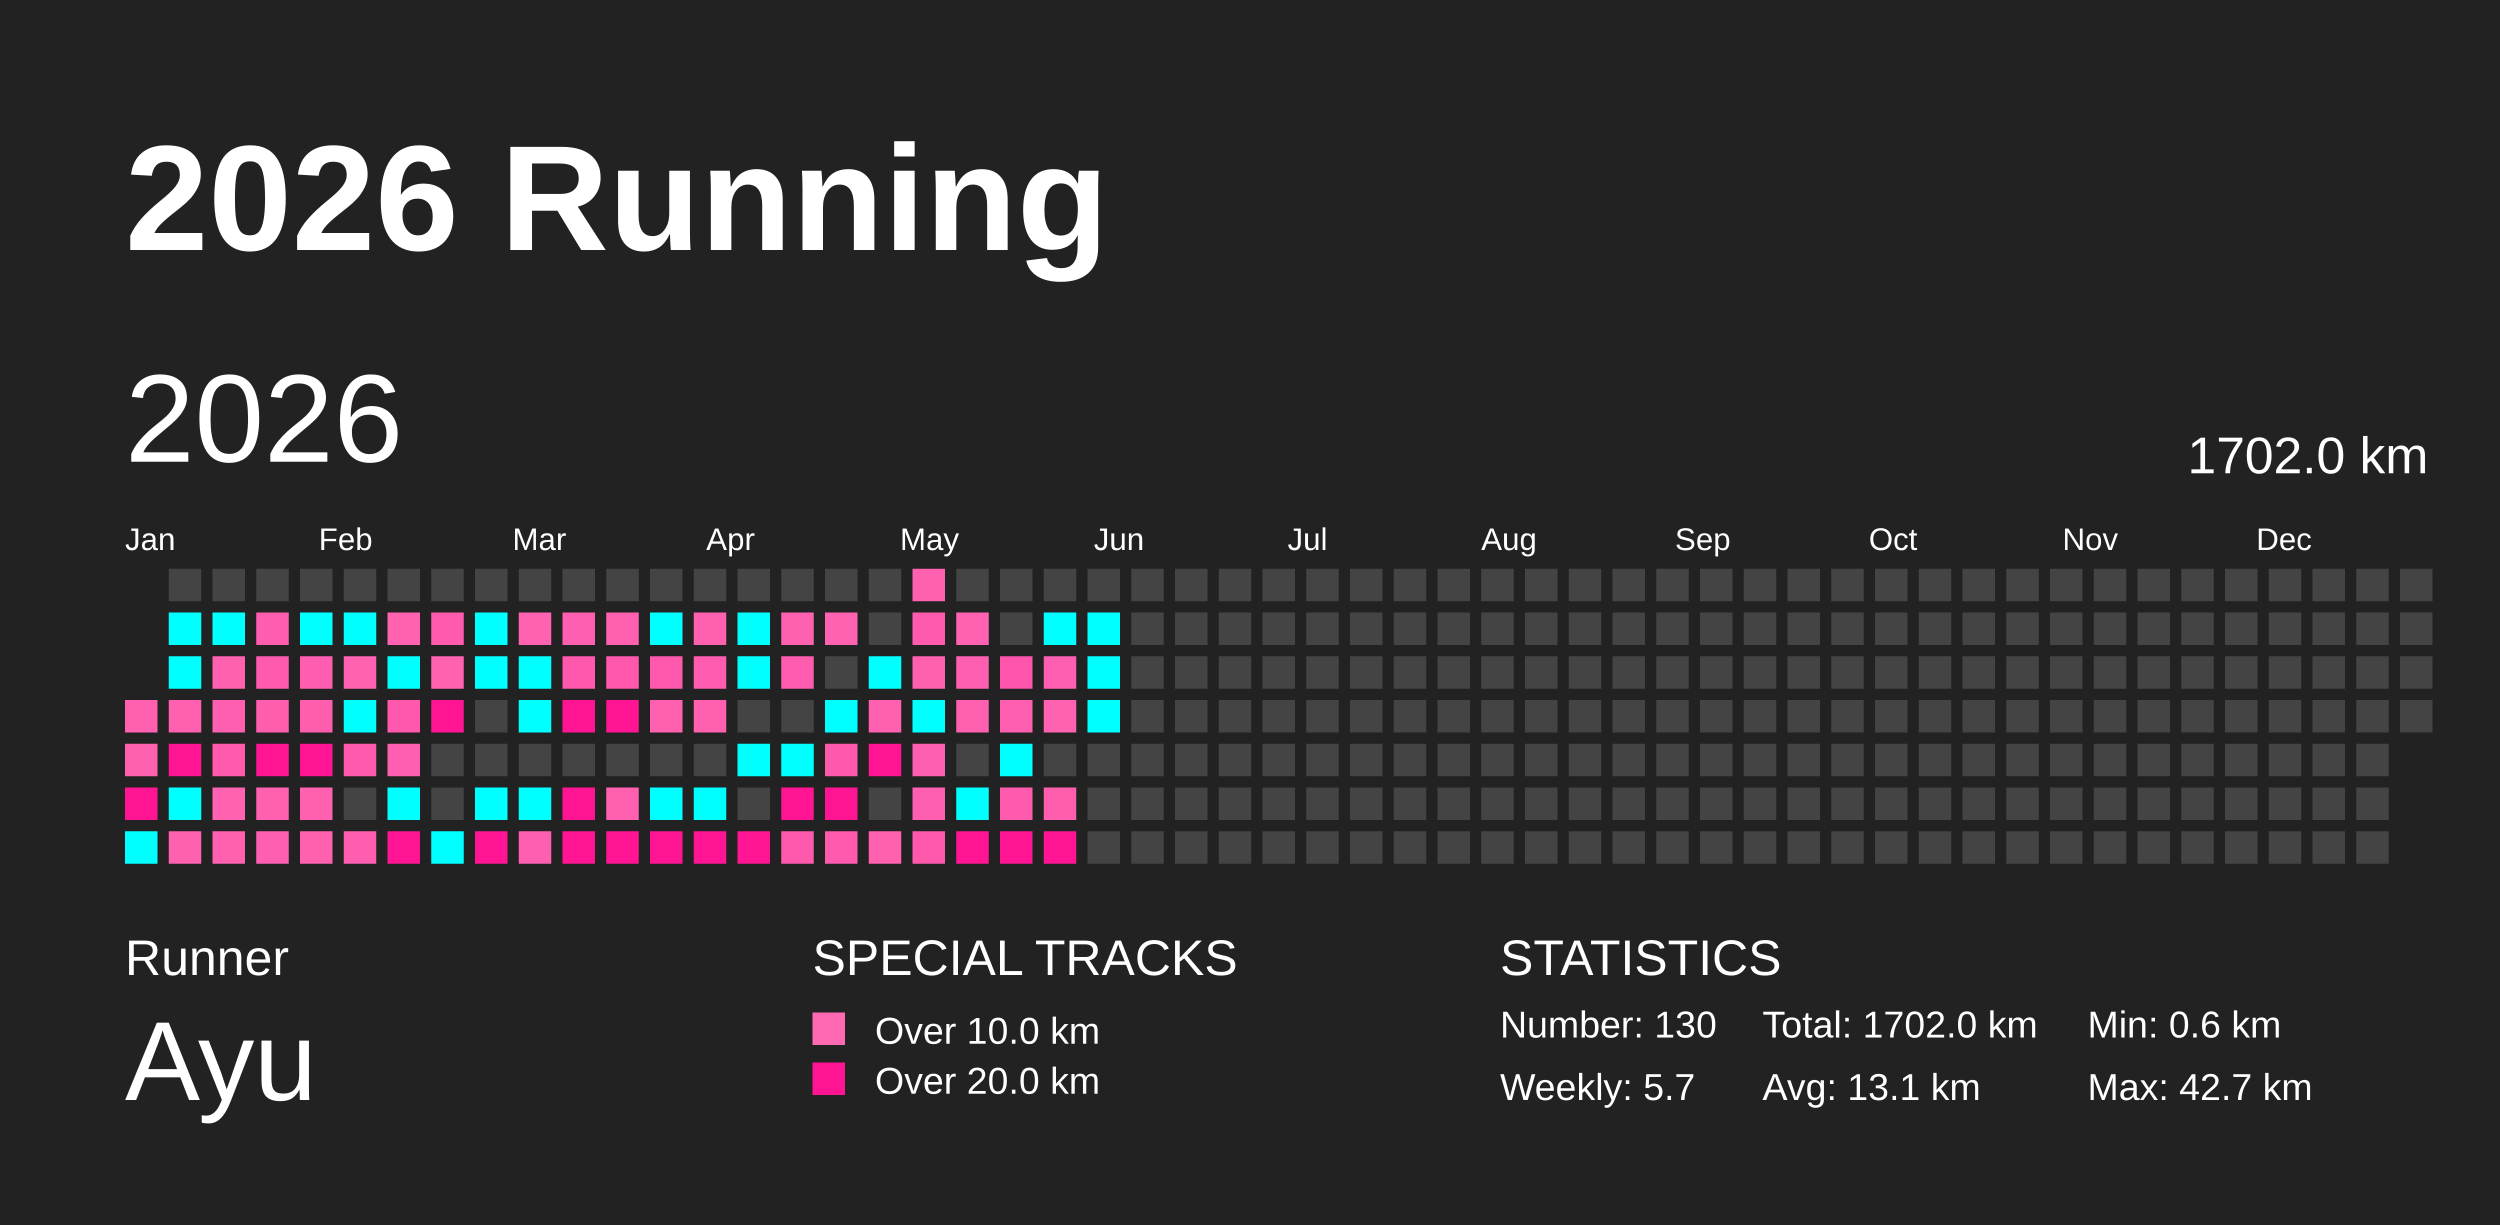
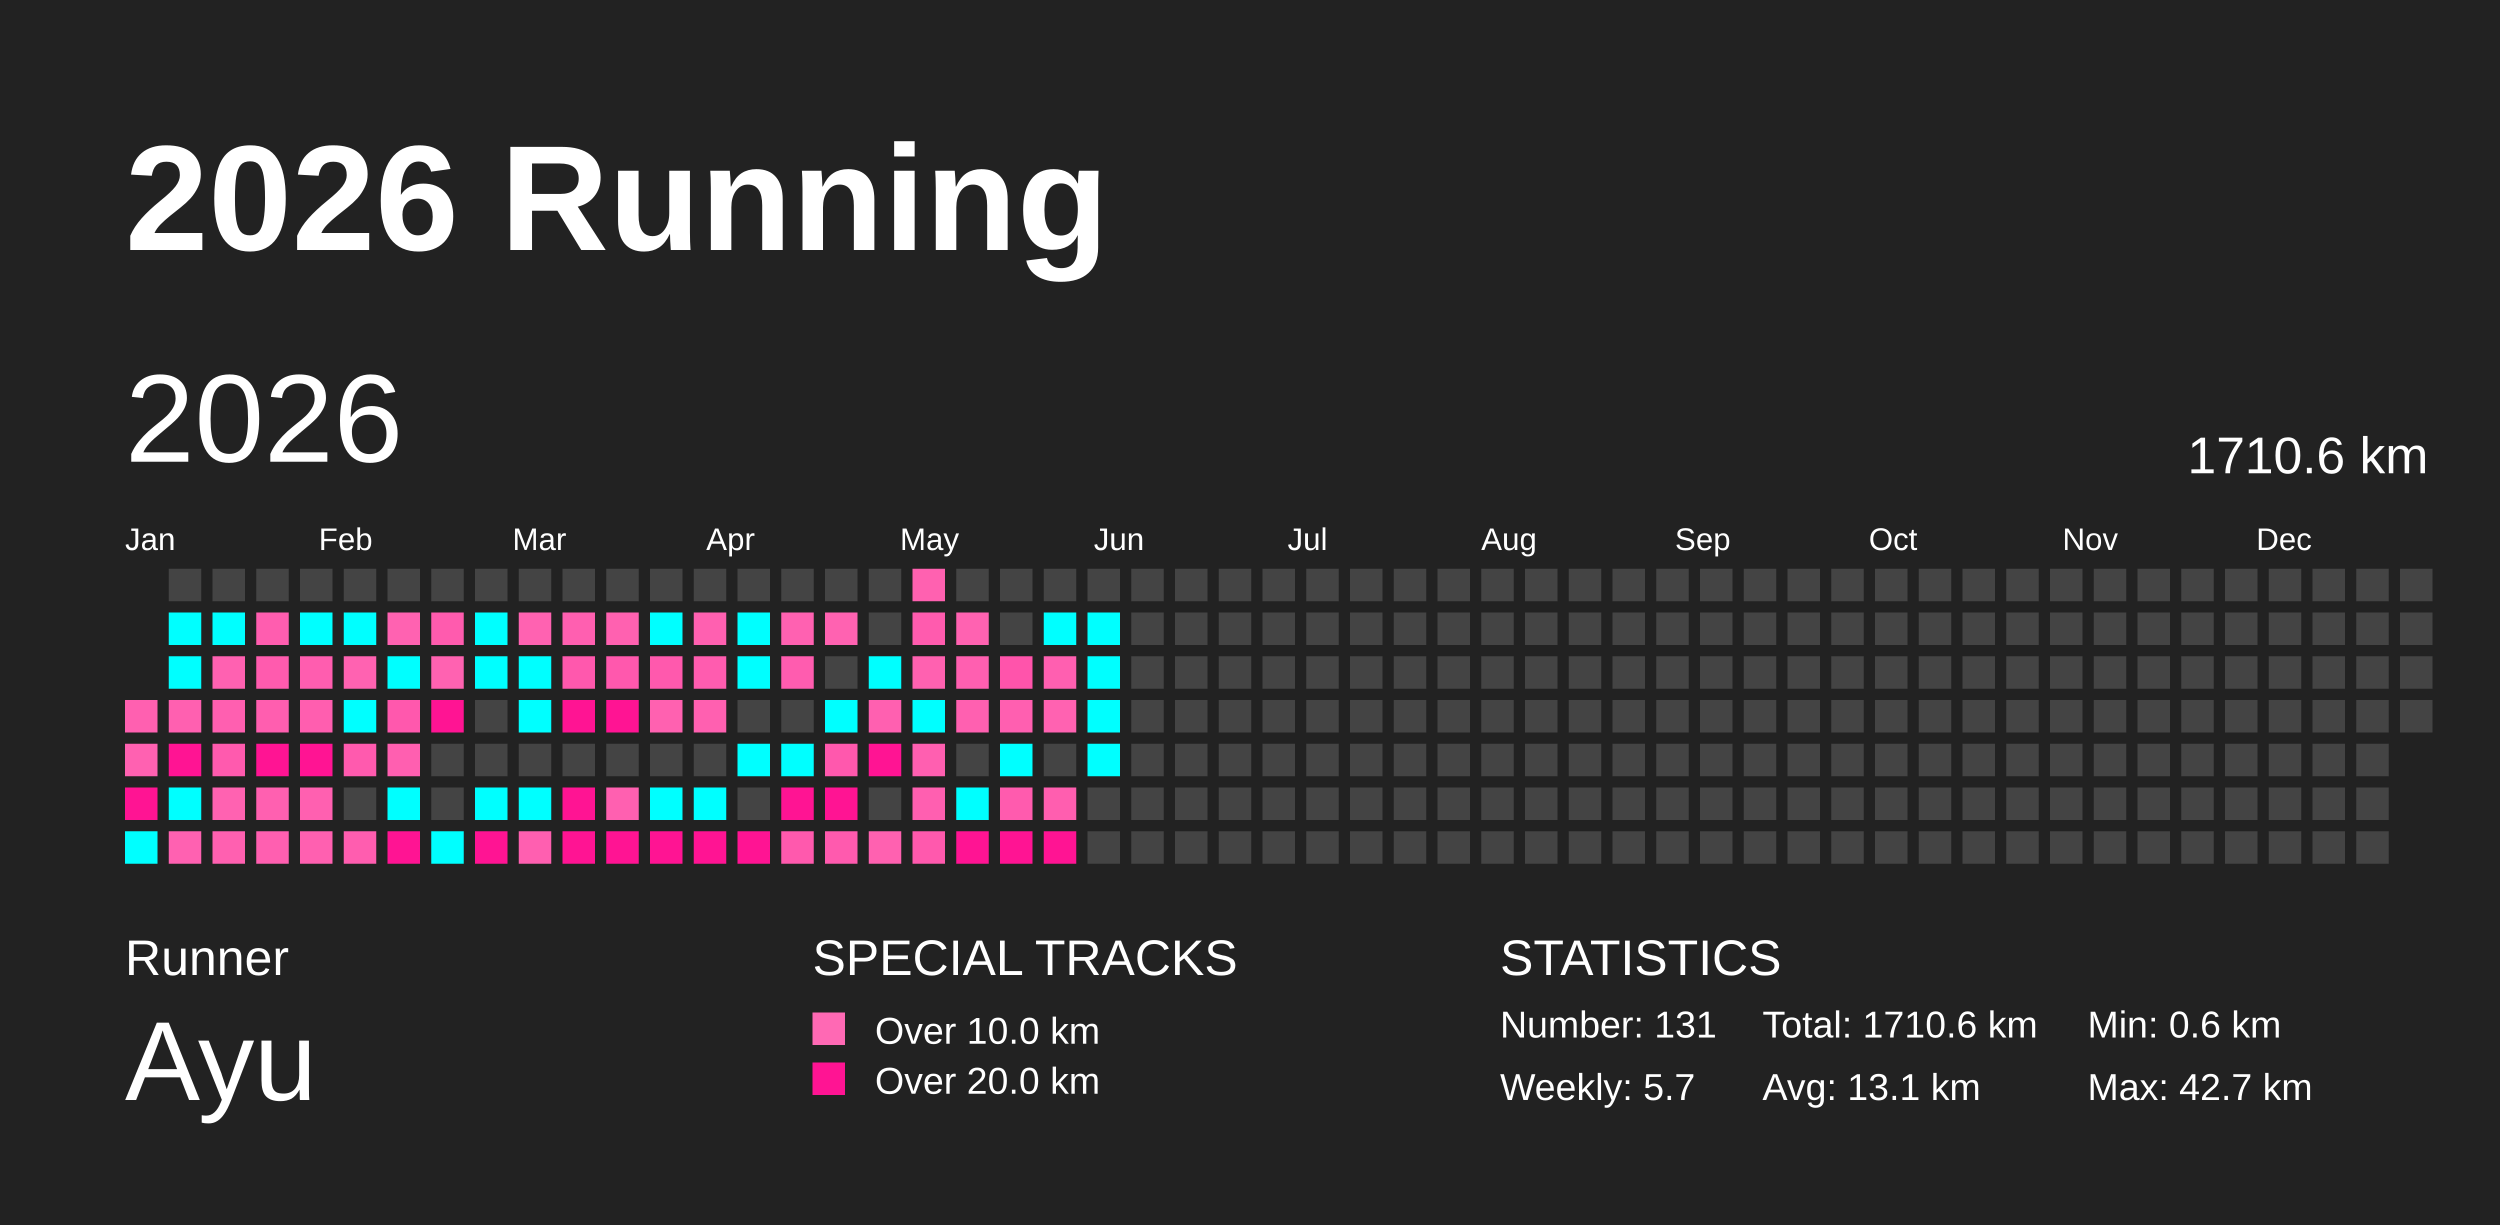
<svg xmlns="http://www.w3.org/2000/svg" baseProfile="full" height="98mm" version="1.1" viewBox="0,0,200,98" width="200mm">
  <defs />
  <rect fill="#222222" height="98" width="200" x="0" y="0" />
  <text fill="#FFFFFF" style="font-size:12px; font-family:Arial; font-weight:bold;" x="10" y="20">2026 Running</text>
  <text fill="#FFFFFF" style="font-size:4px; font-family:Arial" x="10" y="78">Runner</text>
  <text fill="#FFFFFF" style="font-size:9px; font-family:Arial" x="10" y="88">Ayu</text>
  <text fill="#FFFFFF" style="font-size:4px; font-family:Arial" x="65" y="78">SPECIAL TRACKS</text>
  <rect fill="#ff69b4" height="2.6" width="2.6" x="65" y="81" />
  <text fill="#FFFFFF" style="font-size:3px; font-family:Arial" x="70" y="83.5">Over 10.0 km</text>
  <rect fill="#ff1493" height="2.6" width="2.6" x="65" y="85" />
  <text fill="#FFFFFF" style="font-size:3px; font-family:Arial" x="70" y="87.5">Over 20.0 km</text>
  <text fill="#FFFFFF" style="font-size:4px; font-family:Arial" x="120" y="78">STATISTICS</text>
-   <text fill="#FFFFFF" style="font-size:3px; font-family:Arial" x="120" y="83">Number: 130</text>
+   <text fill="#FFFFFF" style="font-size:3px; font-family:Arial" x="120" y="83">Number: 131</text>
  <text fill="#FFFFFF" style="font-size:3px; font-family:Arial" x="120" y="88">Weekly: 5.7</text>
-   <text fill="#FFFFFF" style="font-size:3px; font-family:Arial" x="141" y="83">Total: 1702.0 km</text>
+   <text fill="#FFFFFF" style="font-size:3px; font-family:Arial" x="141" y="83">Total: 1710.6 km</text>
  <text fill="#FFFFFF" style="font-size:3px; font-family:Arial" x="141" y="88">Avg: 13.1 km</text>
  <text fill="#FFFFFF" style="font-size:3px; font-family:Arial" x="167" y="83">Min: 0.6 km</text>
  <text fill="#FFFFFF" style="font-size:3px; font-family:Arial" x="167" y="88">Max: 42.7 km</text>
  <text dominant-baseline="hanging" fill="#FFFFFF" style="font-size:10.0px; font-family:Arial;" x="10" y="30">2026</text>
-   <text dominant-baseline="hanging" fill="#FFFFFF" style="font-size:4.125px; font-family:Arial;" x="175" y="35">1702.0 km</text>
+   <text dominant-baseline="hanging" fill="#FFFFFF" style="font-size:4.125px; font-family:Arial;" x="175" y="35">1710.6 km</text>
  <text fill="#FFFFFF" style="font-size:2.5px; font-family:Arial" x="10.0" y="44">Jan</text>
  <text fill="#FFFFFF" style="font-size:2.5px; font-family:Arial" x="25.5" y="44">Feb</text>
  <text fill="#FFFFFF" style="font-size:2.5px; font-family:Arial" x="41.0" y="44">Mar</text>
  <text fill="#FFFFFF" style="font-size:2.5px; font-family:Arial" x="56.5" y="44">Apr</text>
  <text fill="#FFFFFF" style="font-size:2.5px; font-family:Arial" x="72.0" y="44">May</text>
  <text fill="#FFFFFF" style="font-size:2.5px; font-family:Arial" x="87.5" y="44">Jun</text>
  <text fill="#FFFFFF" style="font-size:2.5px; font-family:Arial" x="103.0" y="44">Jul</text>
  <text fill="#FFFFFF" style="font-size:2.5px; font-family:Arial" x="118.5" y="44">Aug</text>
  <text fill="#FFFFFF" style="font-size:2.5px; font-family:Arial" x="134.0" y="44">Sep</text>
  <text fill="#FFFFFF" style="font-size:2.5px; font-family:Arial" x="149.5" y="44">Oct</text>
  <text fill="#FFFFFF" style="font-size:2.5px; font-family:Arial" x="165.0" y="44">Nov</text>
  <text fill="#FFFFFF" style="font-size:2.5px; font-family:Arial" x="180.5" y="44">Dec</text>
  <rect fill="#ff60b0" height="2.6" width="2.6" x="10.0" y="56.0" />
  <rect fill="#ff61b1" height="2.6" width="2.6" x="10.0" y="59.5" />
  <rect fill="#ff1493" height="2.6" width="2.6" x="10.0" y="63.0" />
  <rect fill="#00ffff" height="2.6" width="2.6" x="10.0" y="66.5" />
  <rect fill="#444444" height="2.6" width="2.6" x="13.5" y="45.5" />
  <rect fill="#00ffff" height="2.6" width="2.6" x="13.5" y="49.0" />
  <rect fill="#00ffff" height="2.6" width="2.6" x="13.5" y="52.5" />
  <rect fill="#ff60b0" height="2.6" width="2.6" x="13.5" y="56.0" />
  <rect fill="#ff1493" height="2.6" width="2.6" x="13.5" y="59.5" />
  <rect fill="#00ffff" height="2.6" width="2.6" x="13.5" y="63.0" />
  <rect fill="#ff61b1" height="2.6" width="2.6" x="13.5" y="66.5" />
  <rect fill="#444444" height="2.6" width="2.6" x="17.0" y="45.5" />
  <rect fill="#00ffff" height="2.6" width="2.6" x="17.0" y="49.0" />
  <rect fill="#ff61b1" height="2.6" width="2.6" x="17.0" y="52.5" />
  <rect fill="#ff5fb0" height="2.6" width="2.6" x="17.0" y="56.0" />
  <rect fill="#ff5aae" height="2.6" width="2.6" x="17.0" y="59.5" />
  <rect fill="#ff62b1" height="2.6" width="2.6" x="17.0" y="63.0" />
  <rect fill="#ff60b0" height="2.6" width="2.6" x="17.0" y="66.5" />
  <rect fill="#444444" height="2.6" width="2.6" x="20.5" y="45.5" />
  <rect fill="#ff5daf" height="2.6" width="2.6" x="20.5" y="49.0" />
  <rect fill="#ff5bae" height="2.6" width="2.6" x="20.5" y="52.5" />
  <rect fill="#ff5eaf" height="2.6" width="2.6" x="20.5" y="56.0" />
  <rect fill="#ff1493" height="2.6" width="2.6" x="20.5" y="59.5" />
  <rect fill="#ff60b0" height="2.6" width="2.6" x="20.5" y="63.0" />
  <rect fill="#ff5fb0" height="2.6" width="2.6" x="20.5" y="66.5" />
  <rect fill="#444444" height="2.6" width="2.6" x="24.0" y="45.5" />
  <rect fill="#00ffff" height="2.6" width="2.6" x="24.0" y="49.0" />
  <rect fill="#ff5daf" height="2.6" width="2.6" x="24.0" y="52.5" />
  <rect fill="#ff5eaf" height="2.6" width="2.6" x="24.0" y="56.0" />
  <rect fill="#ff1493" height="2.6" width="2.6" x="24.0" y="59.5" />
  <rect fill="#ff60b0" height="2.6" width="2.6" x="24.0" y="63.0" />
  <rect fill="#ff60b0" height="2.6" width="2.6" x="24.0" y="66.5" />
  <rect fill="#444444" height="2.6" width="2.6" x="27.5" y="45.5" />
  <rect fill="#00ffff" height="2.6" width="2.6" x="27.5" y="49.0" />
  <rect fill="#ff62b1" height="2.6" width="2.6" x="27.5" y="52.5" />
  <rect fill="#00ffff" height="2.6" width="2.6" x="27.5" y="56.0" />
  <rect fill="#ff5aae" height="2.6" width="2.6" x="27.5" y="59.5" />
  <rect fill="#444444" height="2.6" width="2.6" x="27.5" y="63.0" />
  <rect fill="#ff5daf" height="2.6" width="2.6" x="27.5" y="66.5" />
  <rect fill="#444444" height="2.6" width="2.6" x="31.0" y="45.5" />
  <rect fill="#ff62b1" height="2.6" width="2.6" x="31.0" y="49.0" />
  <rect fill="#00ffff" height="2.6" width="2.6" x="31.0" y="52.5" />
  <rect fill="#ff58ad" height="2.6" width="2.6" x="31.0" y="56.0" />
  <rect fill="#ff5fb0" height="2.6" width="2.6" x="31.0" y="59.5" />
  <rect fill="#00ffff" height="2.6" width="2.6" x="31.0" y="63.0" />
  <rect fill="#ff1493" height="2.6" width="2.6" x="31.0" y="66.5" />
  <rect fill="#444444" height="2.6" width="2.6" x="34.5" y="45.5" />
  <rect fill="#ff5bae" height="2.6" width="2.6" x="34.5" y="49.0" />
  <rect fill="#ff62b1" height="2.6" width="2.6" x="34.5" y="52.5" />
  <rect fill="#ff1493" height="2.6" width="2.6" x="34.5" y="56.0" />
  <rect fill="#444444" height="2.6" width="2.6" x="34.5" y="59.5" />
  <rect fill="#444444" height="2.6" width="2.6" x="34.5" y="63.0" />
  <rect fill="#00ffff" height="2.6" width="2.6" x="34.5" y="66.5" />
  <rect fill="#444444" height="2.6" width="2.6" x="38.0" y="45.5" />
  <rect fill="#00ffff" height="2.6" width="2.6" x="38.0" y="49.0" />
  <rect fill="#00ffff" height="2.6" width="2.6" x="38.0" y="52.5" />
  <rect fill="#444444" height="2.6" width="2.6" x="38.0" y="56.0" />
  <rect fill="#444444" height="2.6" width="2.6" x="38.0" y="59.5" />
  <rect fill="#00ffff" height="2.6" width="2.6" x="38.0" y="63.0" />
  <rect fill="#ff1493" height="2.6" width="2.6" x="38.0" y="66.5" />
  <rect fill="#444444" height="2.6" width="2.6" x="41.5" y="45.5" />
  <rect fill="#ff62b1" height="2.6" width="2.6" x="41.5" y="49.0" />
  <rect fill="#00ffff" height="2.6" width="2.6" x="41.5" y="52.5" />
  <rect fill="#00ffff" height="2.6" width="2.6" x="41.5" y="56.0" />
  <rect fill="#444444" height="2.6" width="2.6" x="41.5" y="59.5" />
  <rect fill="#00ffff" height="2.6" width="2.6" x="41.5" y="63.0" />
  <rect fill="#ff5fb0" height="2.6" width="2.6" x="41.5" y="66.5" />
  <rect fill="#444444" height="2.6" width="2.6" x="45.0" y="45.5" />
  <rect fill="#ff5fb0" height="2.6" width="2.6" x="45.0" y="49.0" />
  <rect fill="#ff58ad" height="2.6" width="2.6" x="45.0" y="52.5" />
  <rect fill="#ff1493" height="2.6" width="2.6" x="45.0" y="56.0" />
  <rect fill="#444444" height="2.6" width="2.6" x="45.0" y="59.5" />
  <rect fill="#ff1493" height="2.6" width="2.6" x="45.0" y="63.0" />
  <rect fill="#ff1493" height="2.6" width="2.6" x="45.0" y="66.5" />
  <rect fill="#444444" height="2.6" width="2.6" x="48.5" y="45.5" />
  <rect fill="#ff61b0" height="2.6" width="2.6" x="48.5" y="49.0" />
  <rect fill="#ff58ad" height="2.6" width="2.6" x="48.5" y="52.5" />
  <rect fill="#ff1493" height="2.6" width="2.6" x="48.5" y="56.0" />
  <rect fill="#444444" height="2.6" width="2.6" x="48.5" y="59.5" />
  <rect fill="#ff60b0" height="2.6" width="2.6" x="48.5" y="63.0" />
  <rect fill="#ff1493" height="2.6" width="2.6" x="48.5" y="66.5" />
  <rect fill="#444444" height="2.6" width="2.6" x="52.0" y="45.5" />
  <rect fill="#00ffff" height="2.6" width="2.6" x="52.0" y="49.0" />
  <rect fill="#ff59ad" height="2.6" width="2.6" x="52.0" y="52.5" />
  <rect fill="#ff61b0" height="2.6" width="2.6" x="52.0" y="56.0" />
  <rect fill="#444444" height="2.6" width="2.6" x="52.0" y="59.5" />
  <rect fill="#00ffff" height="2.6" width="2.6" x="52.0" y="63.0" />
  <rect fill="#ff1493" height="2.6" width="2.6" x="52.0" y="66.5" />
  <rect fill="#444444" height="2.6" width="2.6" x="55.5" y="45.5" />
  <rect fill="#ff60b0" height="2.6" width="2.6" x="55.5" y="49.0" />
  <rect fill="#ff5caf" height="2.6" width="2.6" x="55.5" y="52.5" />
  <rect fill="#ff60b0" height="2.6" width="2.6" x="55.5" y="56.0" />
  <rect fill="#444444" height="2.6" width="2.6" x="55.5" y="59.5" />
  <rect fill="#00ffff" height="2.6" width="2.6" x="55.5" y="63.0" />
  <rect fill="#ff1493" height="2.6" width="2.6" x="55.5" y="66.5" />
  <rect fill="#444444" height="2.6" width="2.6" x="59.0" y="45.5" />
  <rect fill="#00ffff" height="2.6" width="2.6" x="59.0" y="49.0" />
  <rect fill="#00ffff" height="2.6" width="2.6" x="59.0" y="52.5" />
  <rect fill="#444444" height="2.6" width="2.6" x="59.0" y="56.0" />
  <rect fill="#00ffff" height="2.6" width="2.6" x="59.0" y="59.5" />
  <rect fill="#444444" height="2.6" width="2.6" x="59.0" y="63.0" />
  <rect fill="#ff1493" height="2.6" width="2.6" x="59.0" y="66.5" />
  <rect fill="#444444" height="2.6" width="2.6" x="62.5" y="45.5" />
  <rect fill="#ff61b1" height="2.6" width="2.6" x="62.5" y="49.0" />
  <rect fill="#ff5caf" height="2.6" width="2.6" x="62.5" y="52.5" />
  <rect fill="#444444" height="2.6" width="2.6" x="62.5" y="56.0" />
  <rect fill="#00ffff" height="2.6" width="2.6" x="62.5" y="59.5" />
  <rect fill="#ff1493" height="2.6" width="2.6" x="62.5" y="63.0" />
  <rect fill="#ff59ad" height="2.6" width="2.6" x="62.5" y="66.5" />
  <rect fill="#444444" height="2.6" width="2.6" x="66.0" y="45.5" />
  <rect fill="#ff62b1" height="2.6" width="2.6" x="66.0" y="49.0" />
  <rect fill="#444444" height="2.6" width="2.6" x="66.0" y="52.5" />
  <rect fill="#00ffff" height="2.6" width="2.6" x="66.0" y="56.0" />
  <rect fill="#ff58ad" height="2.6" width="2.6" x="66.0" y="59.5" />
  <rect fill="#ff1493" height="2.6" width="2.6" x="66.0" y="63.0" />
  <rect fill="#ff5aae" height="2.6" width="2.6" x="66.0" y="66.5" />
  <rect fill="#444444" height="2.6" width="2.6" x="69.5" y="45.5" />
  <rect fill="#444444" height="2.6" width="2.6" x="69.5" y="49.0" />
  <rect fill="#00ffff" height="2.6" width="2.6" x="69.5" y="52.5" />
  <rect fill="#ff60b0" height="2.6" width="2.6" x="69.5" y="56.0" />
  <rect fill="#ff1493" height="2.6" width="2.6" x="69.5" y="59.5" />
  <rect fill="#444444" height="2.6" width="2.6" x="69.5" y="63.0" />
  <rect fill="#ff61b0" height="2.6" width="2.6" x="69.5" y="66.5" />
  <rect fill="#ff61b0" height="2.6" width="2.6" x="73.0" y="45.5" />
  <rect fill="#ff5bae" height="2.6" width="2.6" x="73.0" y="49.0" />
  <rect fill="#ff61b0" height="2.6" width="2.6" x="73.0" y="52.5" />
  <rect fill="#00ffff" height="2.6" width="2.6" x="73.0" y="56.0" />
  <rect fill="#ff5fb0" height="2.6" width="2.6" x="73.0" y="59.5" />
  <rect fill="#ff5fb0" height="2.6" width="2.6" x="73.0" y="63.0" />
  <rect fill="#ff59ad" height="2.6" width="2.6" x="73.0" y="66.5" />
  <rect fill="#444444" height="2.6" width="2.6" x="76.5" y="45.5" />
  <rect fill="#ff62b1" height="2.6" width="2.6" x="76.5" y="49.0" />
  <rect fill="#ff5fb0" height="2.6" width="2.6" x="76.5" y="52.5" />
  <rect fill="#ff60b0" height="2.6" width="2.6" x="76.5" y="56.0" />
  <rect fill="#444444" height="2.6" width="2.6" x="76.5" y="59.5" />
  <rect fill="#00ffff" height="2.6" width="2.6" x="76.5" y="63.0" />
  <rect fill="#ff1493" height="2.6" width="2.6" x="76.5" y="66.5" />
  <rect fill="#444444" height="2.6" width="2.6" x="80.0" y="45.5" />
  <rect fill="#444444" height="2.6" width="2.6" x="80.0" y="49.0" />
  <rect fill="#ff54ab" height="2.6" width="2.6" x="80.0" y="52.5" />
  <rect fill="#ff5fb0" height="2.6" width="2.6" x="80.0" y="56.0" />
  <rect fill="#00ffff" height="2.6" width="2.6" x="80.0" y="59.5" />
  <rect fill="#ff5bae" height="2.6" width="2.6" x="80.0" y="63.0" />
  <rect fill="#ff1493" height="2.6" width="2.6" x="80.0" y="66.5" />
  <rect fill="#444444" height="2.6" width="2.6" x="83.5" y="45.5" />
  <rect fill="#00ffff" height="2.6" width="2.6" x="83.5" y="49.0" />
  <rect fill="#ff5fb0" height="2.6" width="2.6" x="83.5" y="52.5" />
  <rect fill="#ff62b1" height="2.6" width="2.6" x="83.5" y="56.0" />
  <rect fill="#444444" height="2.6" width="2.6" x="83.5" y="59.5" />
  <rect fill="#ff5eaf" height="2.6" width="2.6" x="83.5" y="63.0" />
  <rect fill="#ff1493" height="2.6" width="2.6" x="83.5" y="66.5" />
  <rect fill="#444444" height="2.6" width="2.6" x="87.0" y="45.5" />
  <rect fill="#00ffff" height="2.6" width="2.6" x="87.0" y="49.0" />
  <rect fill="#00ffff" height="2.6" width="2.6" x="87.0" y="52.5" />
  <rect fill="#00ffff" height="2.6" width="2.6" x="87.0" y="56.0" />
-   <rect fill="#444444" height="2.6" width="2.6" x="87.0" y="59.5" />
+   <rect fill="#00ffff" height="2.6" width="2.6" x="87.0" y="59.5" />
  <rect fill="#444444" height="2.6" width="2.6" x="87.0" y="63.0" />
  <rect fill="#444444" height="2.6" width="2.6" x="87.0" y="66.5" />
  <rect fill="#444444" height="2.6" width="2.6" x="90.5" y="45.5" />
  <rect fill="#444444" height="2.6" width="2.6" x="90.5" y="49.0" />
  <rect fill="#444444" height="2.6" width="2.6" x="90.5" y="52.5" />
  <rect fill="#444444" height="2.6" width="2.6" x="90.5" y="56.0" />
  <rect fill="#444444" height="2.6" width="2.6" x="90.5" y="59.5" />
  <rect fill="#444444" height="2.6" width="2.6" x="90.5" y="63.0" />
  <rect fill="#444444" height="2.6" width="2.6" x="90.5" y="66.5" />
  <rect fill="#444444" height="2.6" width="2.6" x="94.0" y="45.5" />
  <rect fill="#444444" height="2.6" width="2.6" x="94.0" y="49.0" />
  <rect fill="#444444" height="2.6" width="2.6" x="94.0" y="52.5" />
  <rect fill="#444444" height="2.6" width="2.6" x="94.0" y="56.0" />
  <rect fill="#444444" height="2.6" width="2.6" x="94.0" y="59.5" />
  <rect fill="#444444" height="2.6" width="2.6" x="94.0" y="63.0" />
  <rect fill="#444444" height="2.6" width="2.6" x="94.0" y="66.5" />
  <rect fill="#444444" height="2.6" width="2.6" x="97.5" y="45.5" />
  <rect fill="#444444" height="2.6" width="2.6" x="97.5" y="49.0" />
  <rect fill="#444444" height="2.6" width="2.6" x="97.5" y="52.5" />
  <rect fill="#444444" height="2.6" width="2.6" x="97.5" y="56.0" />
  <rect fill="#444444" height="2.6" width="2.6" x="97.5" y="59.5" />
  <rect fill="#444444" height="2.6" width="2.6" x="97.5" y="63.0" />
  <rect fill="#444444" height="2.6" width="2.6" x="97.5" y="66.5" />
  <rect fill="#444444" height="2.6" width="2.6" x="101.0" y="45.5" />
  <rect fill="#444444" height="2.6" width="2.6" x="101.0" y="49.0" />
  <rect fill="#444444" height="2.6" width="2.6" x="101.0" y="52.5" />
  <rect fill="#444444" height="2.6" width="2.6" x="101.0" y="56.0" />
  <rect fill="#444444" height="2.6" width="2.6" x="101.0" y="59.5" />
  <rect fill="#444444" height="2.6" width="2.6" x="101.0" y="63.0" />
  <rect fill="#444444" height="2.6" width="2.6" x="101.0" y="66.5" />
  <rect fill="#444444" height="2.6" width="2.6" x="104.5" y="45.5" />
  <rect fill="#444444" height="2.6" width="2.6" x="104.5" y="49.0" />
  <rect fill="#444444" height="2.6" width="2.6" x="104.5" y="52.5" />
  <rect fill="#444444" height="2.6" width="2.6" x="104.5" y="56.0" />
  <rect fill="#444444" height="2.6" width="2.6" x="104.5" y="59.5" />
  <rect fill="#444444" height="2.6" width="2.6" x="104.5" y="63.0" />
  <rect fill="#444444" height="2.6" width="2.6" x="104.5" y="66.5" />
  <rect fill="#444444" height="2.6" width="2.6" x="108.0" y="45.5" />
  <rect fill="#444444" height="2.6" width="2.6" x="108.0" y="49.0" />
  <rect fill="#444444" height="2.6" width="2.6" x="108.0" y="52.5" />
  <rect fill="#444444" height="2.6" width="2.6" x="108.0" y="56.0" />
  <rect fill="#444444" height="2.6" width="2.6" x="108.0" y="59.5" />
  <rect fill="#444444" height="2.6" width="2.6" x="108.0" y="63.0" />
  <rect fill="#444444" height="2.6" width="2.6" x="108.0" y="66.5" />
  <rect fill="#444444" height="2.6" width="2.6" x="111.5" y="45.5" />
  <rect fill="#444444" height="2.6" width="2.6" x="111.5" y="49.0" />
  <rect fill="#444444" height="2.6" width="2.6" x="111.5" y="52.5" />
  <rect fill="#444444" height="2.6" width="2.6" x="111.5" y="56.0" />
  <rect fill="#444444" height="2.6" width="2.6" x="111.5" y="59.5" />
  <rect fill="#444444" height="2.6" width="2.6" x="111.5" y="63.0" />
  <rect fill="#444444" height="2.6" width="2.6" x="111.5" y="66.5" />
  <rect fill="#444444" height="2.6" width="2.6" x="115.0" y="45.5" />
  <rect fill="#444444" height="2.6" width="2.6" x="115.0" y="49.0" />
  <rect fill="#444444" height="2.6" width="2.6" x="115.0" y="52.5" />
  <rect fill="#444444" height="2.6" width="2.6" x="115.0" y="56.0" />
  <rect fill="#444444" height="2.6" width="2.6" x="115.0" y="59.5" />
  <rect fill="#444444" height="2.6" width="2.6" x="115.0" y="63.0" />
  <rect fill="#444444" height="2.6" width="2.6" x="115.0" y="66.5" />
  <rect fill="#444444" height="2.6" width="2.6" x="118.5" y="45.5" />
  <rect fill="#444444" height="2.6" width="2.6" x="118.5" y="49.0" />
  <rect fill="#444444" height="2.6" width="2.6" x="118.5" y="52.5" />
  <rect fill="#444444" height="2.6" width="2.6" x="118.5" y="56.0" />
  <rect fill="#444444" height="2.6" width="2.6" x="118.5" y="59.5" />
  <rect fill="#444444" height="2.6" width="2.6" x="118.5" y="63.0" />
  <rect fill="#444444" height="2.6" width="2.6" x="118.5" y="66.5" />
  <rect fill="#444444" height="2.6" width="2.6" x="122.0" y="45.5" />
  <rect fill="#444444" height="2.6" width="2.6" x="122.0" y="49.0" />
  <rect fill="#444444" height="2.6" width="2.6" x="122.0" y="52.5" />
  <rect fill="#444444" height="2.6" width="2.6" x="122.0" y="56.0" />
  <rect fill="#444444" height="2.6" width="2.6" x="122.0" y="59.5" />
  <rect fill="#444444" height="2.6" width="2.6" x="122.0" y="63.0" />
  <rect fill="#444444" height="2.6" width="2.6" x="122.0" y="66.5" />
  <rect fill="#444444" height="2.6" width="2.6" x="125.5" y="45.5" />
  <rect fill="#444444" height="2.6" width="2.6" x="125.5" y="49.0" />
  <rect fill="#444444" height="2.6" width="2.6" x="125.5" y="52.5" />
  <rect fill="#444444" height="2.6" width="2.6" x="125.5" y="56.0" />
  <rect fill="#444444" height="2.6" width="2.6" x="125.5" y="59.5" />
  <rect fill="#444444" height="2.6" width="2.6" x="125.5" y="63.0" />
  <rect fill="#444444" height="2.6" width="2.6" x="125.5" y="66.5" />
  <rect fill="#444444" height="2.6" width="2.6" x="129.0" y="45.5" />
  <rect fill="#444444" height="2.6" width="2.6" x="129.0" y="49.0" />
  <rect fill="#444444" height="2.6" width="2.6" x="129.0" y="52.5" />
  <rect fill="#444444" height="2.6" width="2.6" x="129.0" y="56.0" />
  <rect fill="#444444" height="2.6" width="2.6" x="129.0" y="59.5" />
  <rect fill="#444444" height="2.6" width="2.6" x="129.0" y="63.0" />
  <rect fill="#444444" height="2.6" width="2.6" x="129.0" y="66.5" />
  <rect fill="#444444" height="2.6" width="2.6" x="132.5" y="45.5" />
  <rect fill="#444444" height="2.6" width="2.6" x="132.5" y="49.0" />
  <rect fill="#444444" height="2.6" width="2.6" x="132.5" y="52.5" />
  <rect fill="#444444" height="2.6" width="2.6" x="132.5" y="56.0" />
  <rect fill="#444444" height="2.6" width="2.6" x="132.5" y="59.5" />
  <rect fill="#444444" height="2.6" width="2.6" x="132.5" y="63.0" />
  <rect fill="#444444" height="2.6" width="2.6" x="132.5" y="66.5" />
  <rect fill="#444444" height="2.6" width="2.6" x="136.0" y="45.5" />
  <rect fill="#444444" height="2.6" width="2.6" x="136.0" y="49.0" />
  <rect fill="#444444" height="2.6" width="2.6" x="136.0" y="52.5" />
  <rect fill="#444444" height="2.6" width="2.6" x="136.0" y="56.0" />
  <rect fill="#444444" height="2.6" width="2.6" x="136.0" y="59.5" />
  <rect fill="#444444" height="2.6" width="2.6" x="136.0" y="63.0" />
  <rect fill="#444444" height="2.6" width="2.6" x="136.0" y="66.5" />
  <rect fill="#444444" height="2.6" width="2.6" x="139.5" y="45.5" />
  <rect fill="#444444" height="2.6" width="2.6" x="139.5" y="49.0" />
  <rect fill="#444444" height="2.6" width="2.6" x="139.5" y="52.5" />
  <rect fill="#444444" height="2.6" width="2.6" x="139.5" y="56.0" />
  <rect fill="#444444" height="2.6" width="2.6" x="139.5" y="59.5" />
  <rect fill="#444444" height="2.6" width="2.6" x="139.5" y="63.0" />
  <rect fill="#444444" height="2.6" width="2.6" x="139.5" y="66.5" />
  <rect fill="#444444" height="2.6" width="2.6" x="143.0" y="45.5" />
  <rect fill="#444444" height="2.6" width="2.6" x="143.0" y="49.0" />
  <rect fill="#444444" height="2.6" width="2.6" x="143.0" y="52.5" />
  <rect fill="#444444" height="2.6" width="2.6" x="143.0" y="56.0" />
  <rect fill="#444444" height="2.6" width="2.6" x="143.0" y="59.5" />
  <rect fill="#444444" height="2.6" width="2.6" x="143.0" y="63.0" />
  <rect fill="#444444" height="2.6" width="2.6" x="143.0" y="66.5" />
  <rect fill="#444444" height="2.6" width="2.6" x="146.5" y="45.5" />
  <rect fill="#444444" height="2.6" width="2.6" x="146.5" y="49.0" />
  <rect fill="#444444" height="2.6" width="2.6" x="146.5" y="52.5" />
  <rect fill="#444444" height="2.6" width="2.6" x="146.5" y="56.0" />
  <rect fill="#444444" height="2.6" width="2.6" x="146.5" y="59.5" />
  <rect fill="#444444" height="2.6" width="2.6" x="146.5" y="63.0" />
  <rect fill="#444444" height="2.6" width="2.6" x="146.5" y="66.5" />
  <rect fill="#444444" height="2.6" width="2.6" x="150.0" y="45.5" />
  <rect fill="#444444" height="2.6" width="2.6" x="150.0" y="49.0" />
  <rect fill="#444444" height="2.6" width="2.6" x="150.0" y="52.5" />
  <rect fill="#444444" height="2.6" width="2.6" x="150.0" y="56.0" />
  <rect fill="#444444" height="2.6" width="2.6" x="150.0" y="59.5" />
  <rect fill="#444444" height="2.6" width="2.6" x="150.0" y="63.0" />
  <rect fill="#444444" height="2.6" width="2.6" x="150.0" y="66.5" />
  <rect fill="#444444" height="2.6" width="2.6" x="153.5" y="45.5" />
  <rect fill="#444444" height="2.6" width="2.6" x="153.5" y="49.0" />
  <rect fill="#444444" height="2.6" width="2.6" x="153.5" y="52.5" />
  <rect fill="#444444" height="2.6" width="2.6" x="153.5" y="56.0" />
  <rect fill="#444444" height="2.6" width="2.6" x="153.5" y="59.5" />
  <rect fill="#444444" height="2.6" width="2.6" x="153.5" y="63.0" />
  <rect fill="#444444" height="2.6" width="2.6" x="153.5" y="66.5" />
  <rect fill="#444444" height="2.6" width="2.6" x="157.0" y="45.5" />
  <rect fill="#444444" height="2.6" width="2.6" x="157.0" y="49.0" />
  <rect fill="#444444" height="2.6" width="2.6" x="157.0" y="52.5" />
  <rect fill="#444444" height="2.6" width="2.6" x="157.0" y="56.0" />
  <rect fill="#444444" height="2.6" width="2.6" x="157.0" y="59.5" />
  <rect fill="#444444" height="2.6" width="2.6" x="157.0" y="63.0" />
  <rect fill="#444444" height="2.6" width="2.6" x="157.0" y="66.5" />
  <rect fill="#444444" height="2.6" width="2.6" x="160.5" y="45.5" />
  <rect fill="#444444" height="2.6" width="2.6" x="160.5" y="49.0" />
  <rect fill="#444444" height="2.6" width="2.6" x="160.5" y="52.5" />
  <rect fill="#444444" height="2.6" width="2.6" x="160.5" y="56.0" />
  <rect fill="#444444" height="2.6" width="2.6" x="160.5" y="59.5" />
  <rect fill="#444444" height="2.6" width="2.6" x="160.5" y="63.0" />
  <rect fill="#444444" height="2.6" width="2.6" x="160.5" y="66.5" />
  <rect fill="#444444" height="2.6" width="2.6" x="164.0" y="45.5" />
  <rect fill="#444444" height="2.6" width="2.6" x="164.0" y="49.0" />
  <rect fill="#444444" height="2.6" width="2.6" x="164.0" y="52.5" />
  <rect fill="#444444" height="2.6" width="2.6" x="164.0" y="56.0" />
  <rect fill="#444444" height="2.6" width="2.6" x="164.0" y="59.5" />
  <rect fill="#444444" height="2.6" width="2.6" x="164.0" y="63.0" />
  <rect fill="#444444" height="2.6" width="2.6" x="164.0" y="66.5" />
  <rect fill="#444444" height="2.6" width="2.6" x="167.5" y="45.5" />
  <rect fill="#444444" height="2.6" width="2.6" x="167.5" y="49.0" />
  <rect fill="#444444" height="2.6" width="2.6" x="167.5" y="52.5" />
  <rect fill="#444444" height="2.6" width="2.6" x="167.5" y="56.0" />
  <rect fill="#444444" height="2.6" width="2.6" x="167.5" y="59.5" />
  <rect fill="#444444" height="2.6" width="2.6" x="167.5" y="63.0" />
  <rect fill="#444444" height="2.6" width="2.6" x="167.5" y="66.5" />
  <rect fill="#444444" height="2.6" width="2.6" x="171.0" y="45.5" />
  <rect fill="#444444" height="2.6" width="2.6" x="171.0" y="49.0" />
  <rect fill="#444444" height="2.6" width="2.6" x="171.0" y="52.5" />
  <rect fill="#444444" height="2.6" width="2.6" x="171.0" y="56.0" />
  <rect fill="#444444" height="2.6" width="2.6" x="171.0" y="59.5" />
  <rect fill="#444444" height="2.6" width="2.6" x="171.0" y="63.0" />
  <rect fill="#444444" height="2.6" width="2.6" x="171.0" y="66.5" />
  <rect fill="#444444" height="2.6" width="2.6" x="174.5" y="45.5" />
  <rect fill="#444444" height="2.6" width="2.6" x="174.5" y="49.0" />
  <rect fill="#444444" height="2.6" width="2.6" x="174.5" y="52.5" />
  <rect fill="#444444" height="2.6" width="2.6" x="174.5" y="56.0" />
  <rect fill="#444444" height="2.6" width="2.6" x="174.5" y="59.5" />
  <rect fill="#444444" height="2.6" width="2.6" x="174.5" y="63.0" />
  <rect fill="#444444" height="2.6" width="2.6" x="174.5" y="66.5" />
  <rect fill="#444444" height="2.6" width="2.6" x="178.0" y="45.5" />
  <rect fill="#444444" height="2.6" width="2.6" x="178.0" y="49.0" />
  <rect fill="#444444" height="2.6" width="2.6" x="178.0" y="52.5" />
  <rect fill="#444444" height="2.6" width="2.6" x="178.0" y="56.0" />
  <rect fill="#444444" height="2.6" width="2.6" x="178.0" y="59.5" />
  <rect fill="#444444" height="2.6" width="2.6" x="178.0" y="63.0" />
  <rect fill="#444444" height="2.6" width="2.6" x="178.0" y="66.5" />
  <rect fill="#444444" height="2.6" width="2.6" x="181.5" y="45.5" />
  <rect fill="#444444" height="2.6" width="2.6" x="181.5" y="49.0" />
  <rect fill="#444444" height="2.6" width="2.6" x="181.5" y="52.5" />
  <rect fill="#444444" height="2.6" width="2.6" x="181.5" y="56.0" />
  <rect fill="#444444" height="2.6" width="2.6" x="181.5" y="59.5" />
  <rect fill="#444444" height="2.6" width="2.6" x="181.5" y="63.0" />
  <rect fill="#444444" height="2.6" width="2.6" x="181.5" y="66.5" />
  <rect fill="#444444" height="2.6" width="2.6" x="185.0" y="45.5" />
  <rect fill="#444444" height="2.6" width="2.6" x="185.0" y="49.0" />
  <rect fill="#444444" height="2.6" width="2.6" x="185.0" y="52.5" />
  <rect fill="#444444" height="2.6" width="2.6" x="185.0" y="56.0" />
  <rect fill="#444444" height="2.6" width="2.6" x="185.0" y="59.5" />
  <rect fill="#444444" height="2.6" width="2.6" x="185.0" y="63.0" />
  <rect fill="#444444" height="2.6" width="2.6" x="185.0" y="66.5" />
  <rect fill="#444444" height="2.6" width="2.6" x="188.5" y="45.5" />
  <rect fill="#444444" height="2.6" width="2.6" x="188.5" y="49.0" />
  <rect fill="#444444" height="2.6" width="2.6" x="188.5" y="52.5" />
  <rect fill="#444444" height="2.6" width="2.6" x="188.5" y="56.0" />
  <rect fill="#444444" height="2.6" width="2.6" x="188.5" y="59.5" />
  <rect fill="#444444" height="2.6" width="2.6" x="188.5" y="63.0" />
  <rect fill="#444444" height="2.6" width="2.6" x="188.5" y="66.5" />
  <rect fill="#444444" height="2.6" width="2.6" x="192.0" y="45.5" />
  <rect fill="#444444" height="2.6" width="2.6" x="192.0" y="49.0" />
  <rect fill="#444444" height="2.6" width="2.6" x="192.0" y="52.5" />
  <rect fill="#444444" height="2.6" width="2.6" x="192.0" y="56.0" />
</svg>
